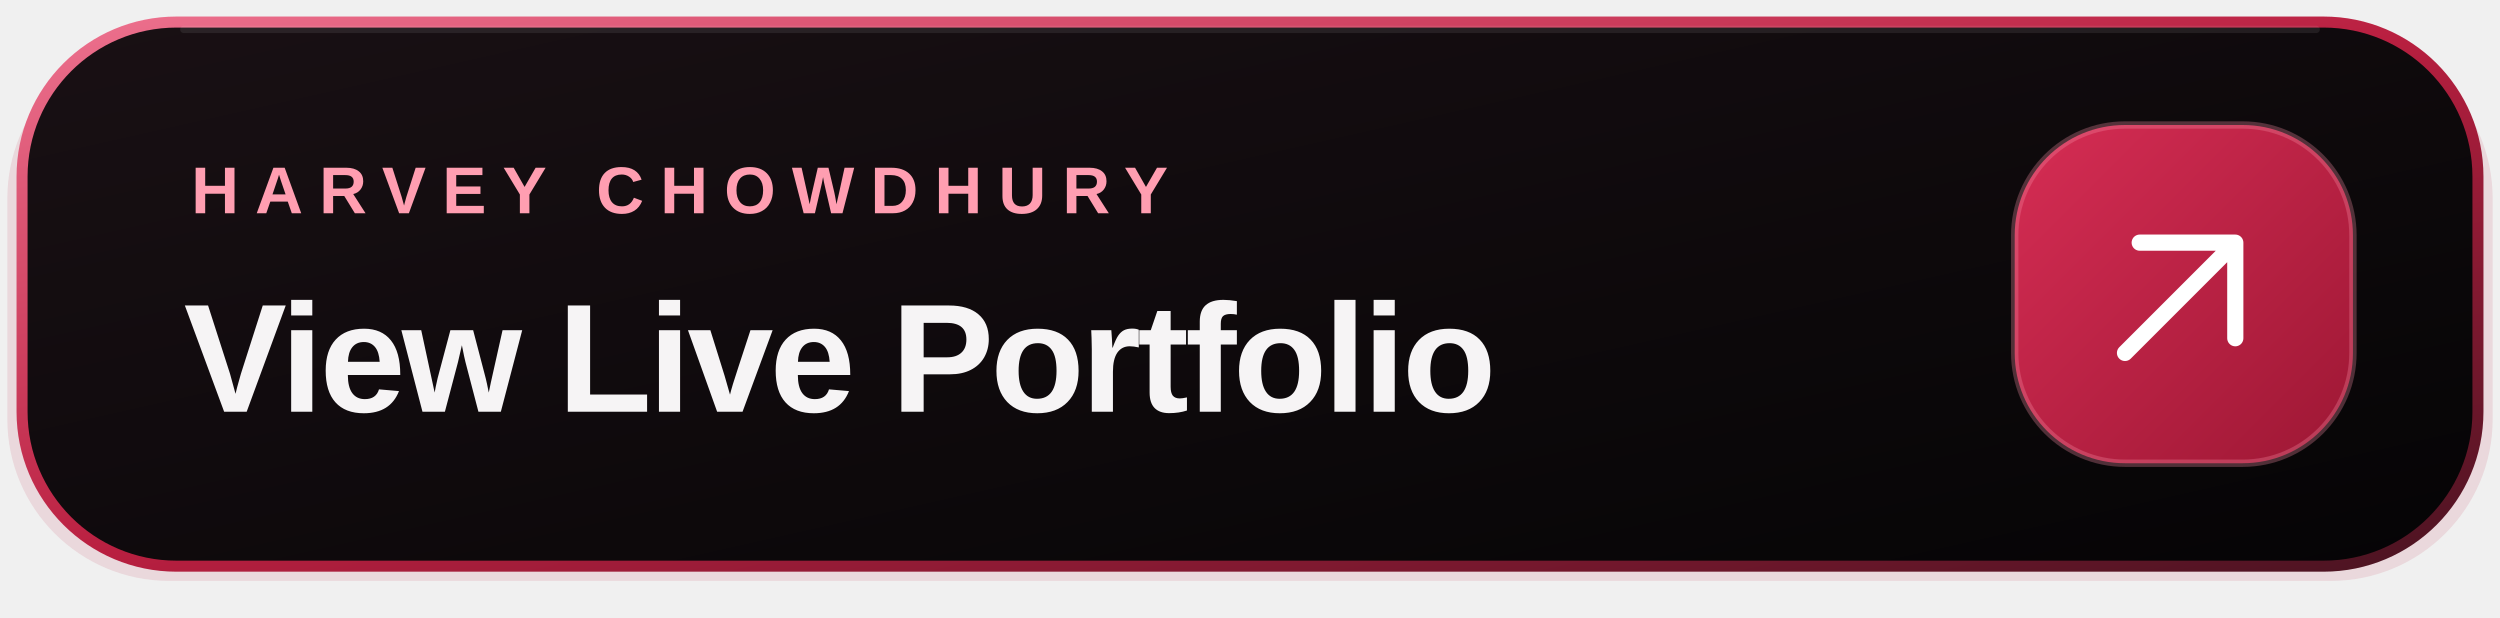
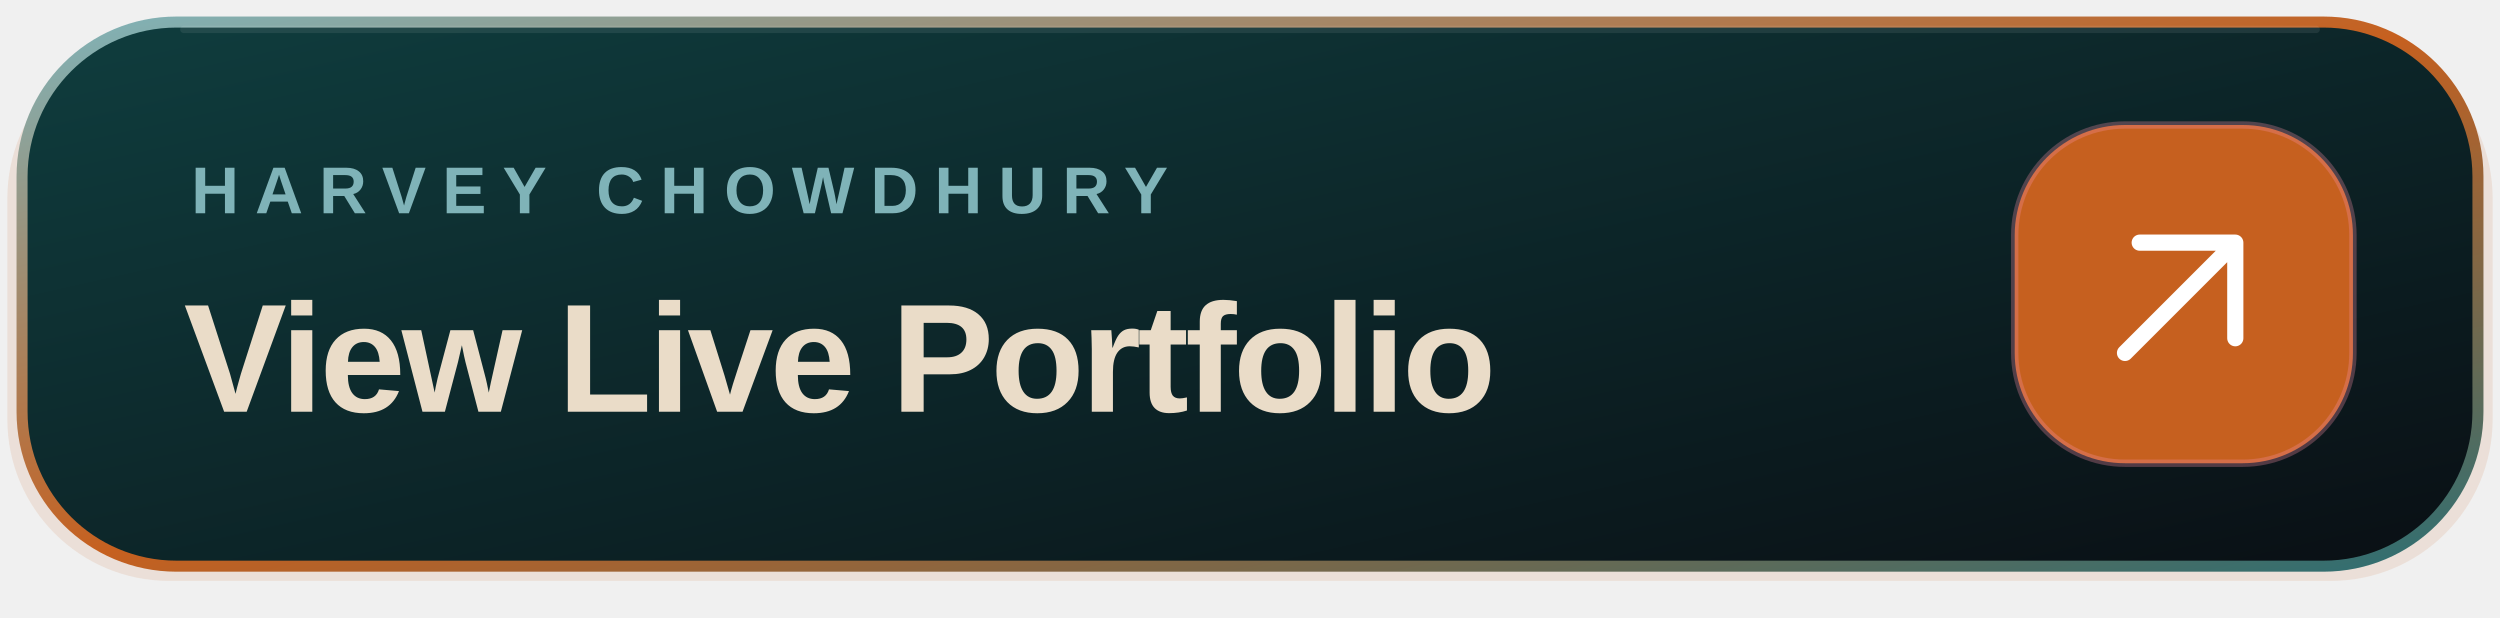
<svg xmlns="http://www.w3.org/2000/svg" width="340" height="84" viewBox="0 0 340 84" role="img" aria-labelledby="title desc">
  <defs>
    <linearGradient id="surface" x1="0" y1="0" x2="1" y2="1">
-       <stop stop-color="#191014" />
-       <stop offset="1" stop-color="#050405" />
+       <stop stop-color="#0f3d3e" />
+       <stop offset="1" stop-color="#0a0f14" />
    </linearGradient>
    <linearGradient id="accent" x1="0" y1="0" x2="1" y2="1">
-       <stop stop-color="#d62d54" />
-       <stop offset="1" stop-color="#9d1734" />
+       <stop stop-color="#c6601f" />
+       <stop offset="1" stop-color="#c6601f" />
    </linearGradient>
    <linearGradient id="edge" x1="0" y1="0" x2="1" y2="1">
-       <stop stop-color="#ed718e" />
-       <stop offset=".5" stop-color="#b91f40" />
-       <stop offset="1" stop-color="#4a1321" />
+       <stop stop-color="#7fb3b8" />
+       <stop offset=".5" stop-color="#c6601f" />
+       <stop offset="1" stop-color="#2e6f73" />
    </linearGradient>
  </defs>
-   <rect x="1" y="5" width="338" height="74" rx="22" fill="#b91f40" opacity=".12" />
+   <rect x="1" y="5" width="338" height="74" rx="22" fill="#c6601f" opacity=".12" />
  <rect x="3" y="3" width="334" height="74" rx="21" fill="url(#surface)" stroke="url(#edge)" stroke-width="1.5" />
  <path d="M25 4h290" stroke="#fff" stroke-opacity=".08" stroke-linecap="round" />
-   <text x="26" y="29" fill="#ff9eb1" font-family="Arial, Helvetica, sans-serif" font-size="9" font-weight="700" letter-spacing="2.2">HARVEY CHOWDHURY</text>
-   <text x="25" y="56" fill="#f6f4f5" font-family="Arial, Helvetica, sans-serif" font-size="21" font-weight="700" letter-spacing="-.5">View Live Portfolio</text>
+   <text x="26" y="29" fill="#7fb3b8" font-family="Arial, Helvetica, sans-serif" font-size="9" font-weight="700" letter-spacing="2.2">HARVEY CHOWDHURY</text>
+   <text x="25" y="56" fill="#eadcc8" font-family="Arial, Helvetica, sans-serif" font-size="21" font-weight="700" letter-spacing="-.5">View Live Portfolio</text>
  <rect x="274" y="17" width="46" height="46" rx="15" fill="url(#accent)" stroke="#f990a7" stroke-opacity=".3" />
  <path d="M289 48l15-15m-13 0h13v13" fill="none" stroke="#fff" stroke-width="2.2" stroke-linecap="round" stroke-linejoin="round" />
</svg>
